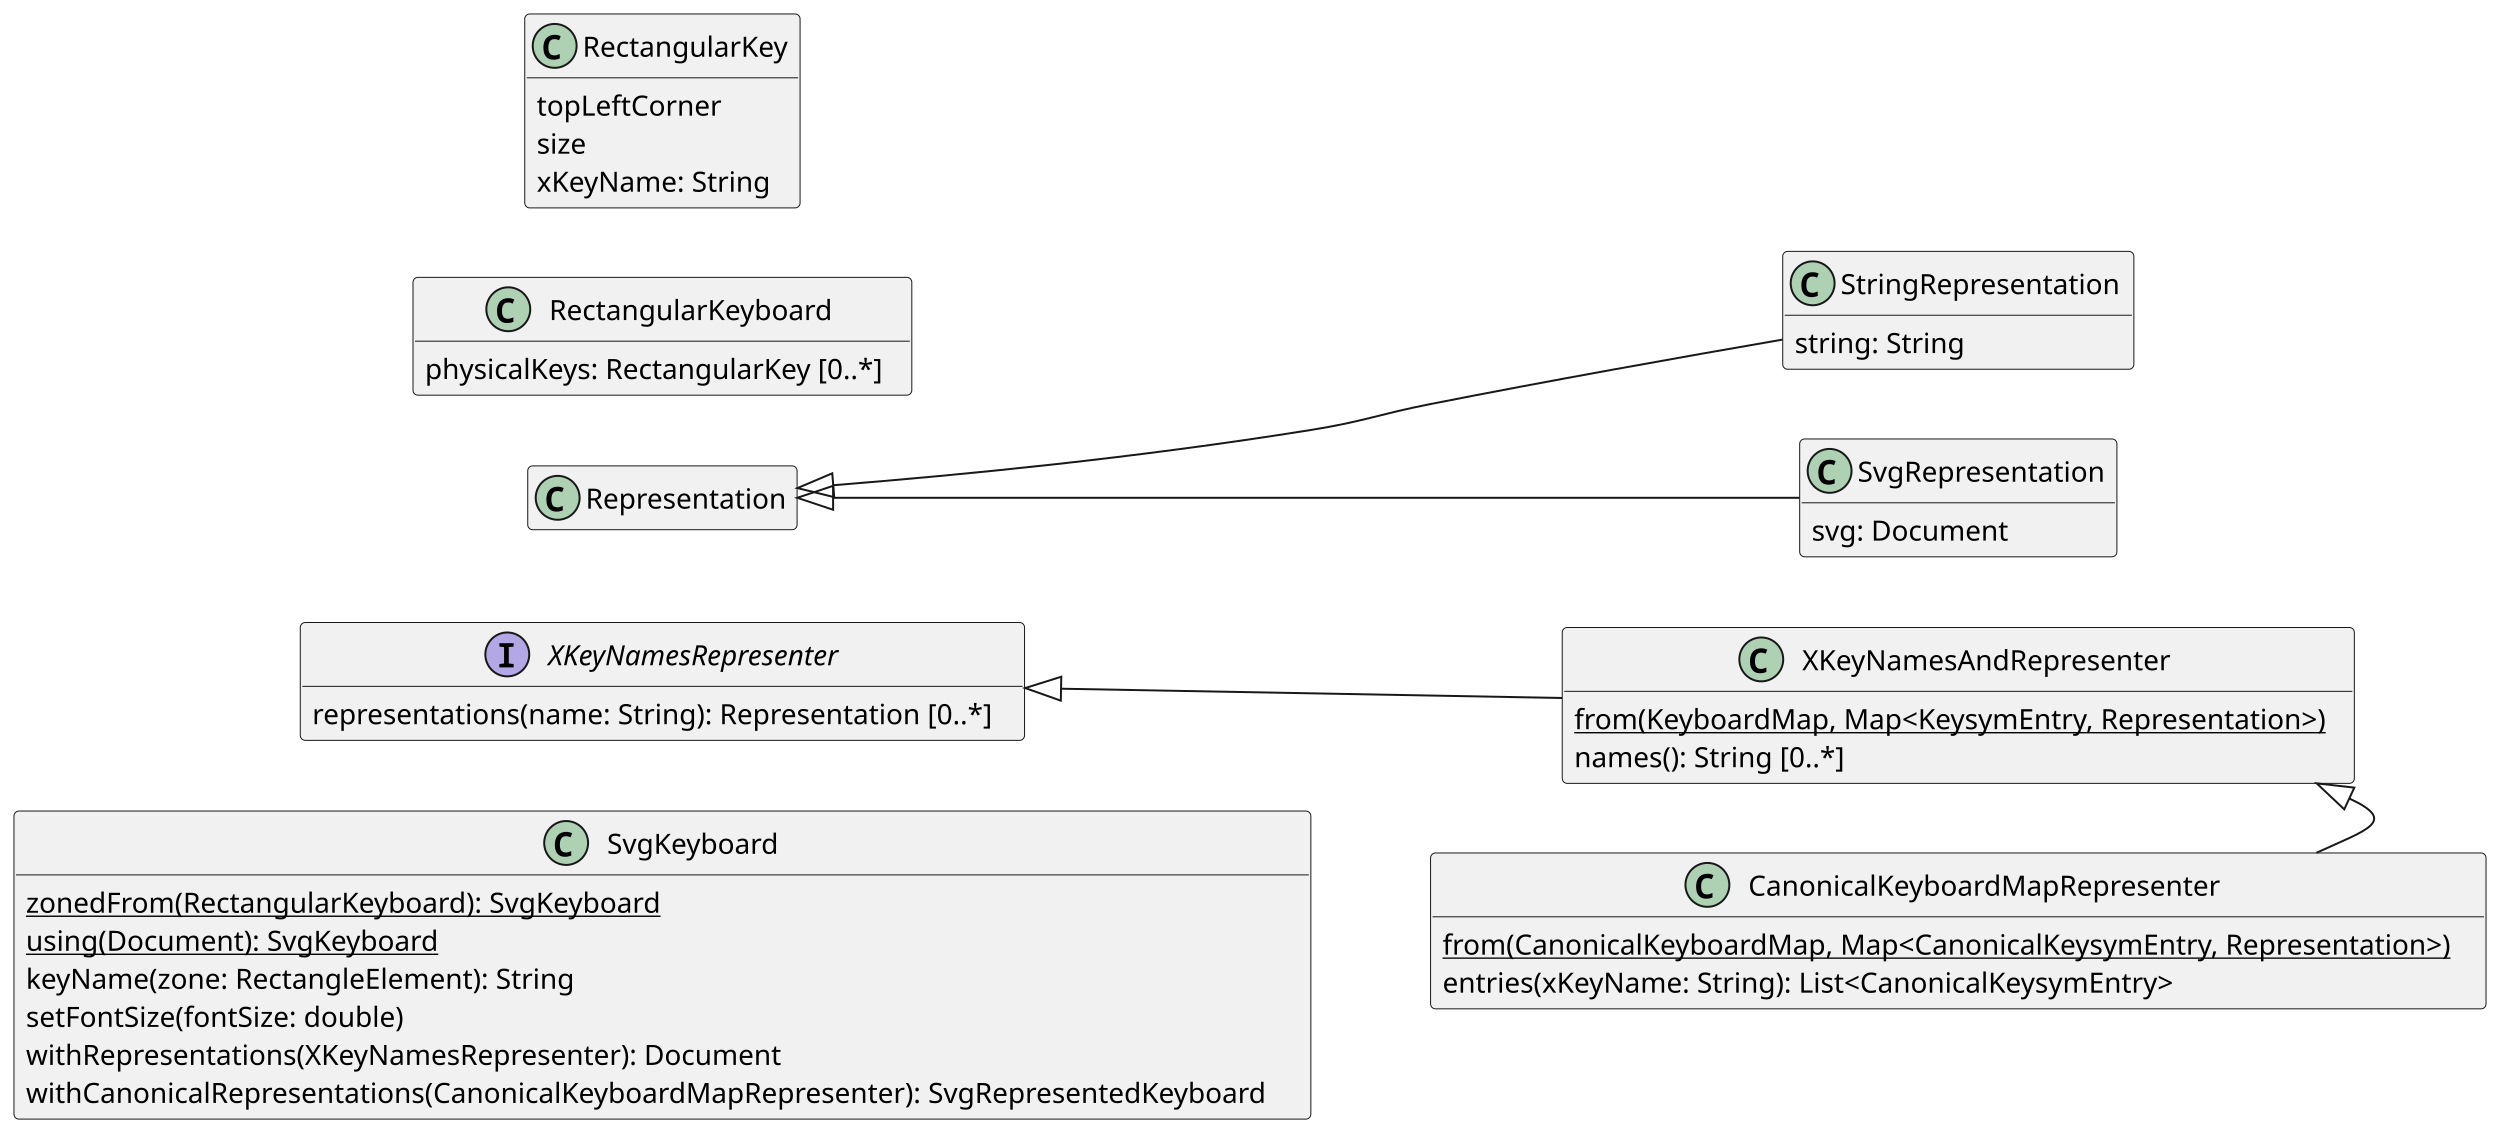
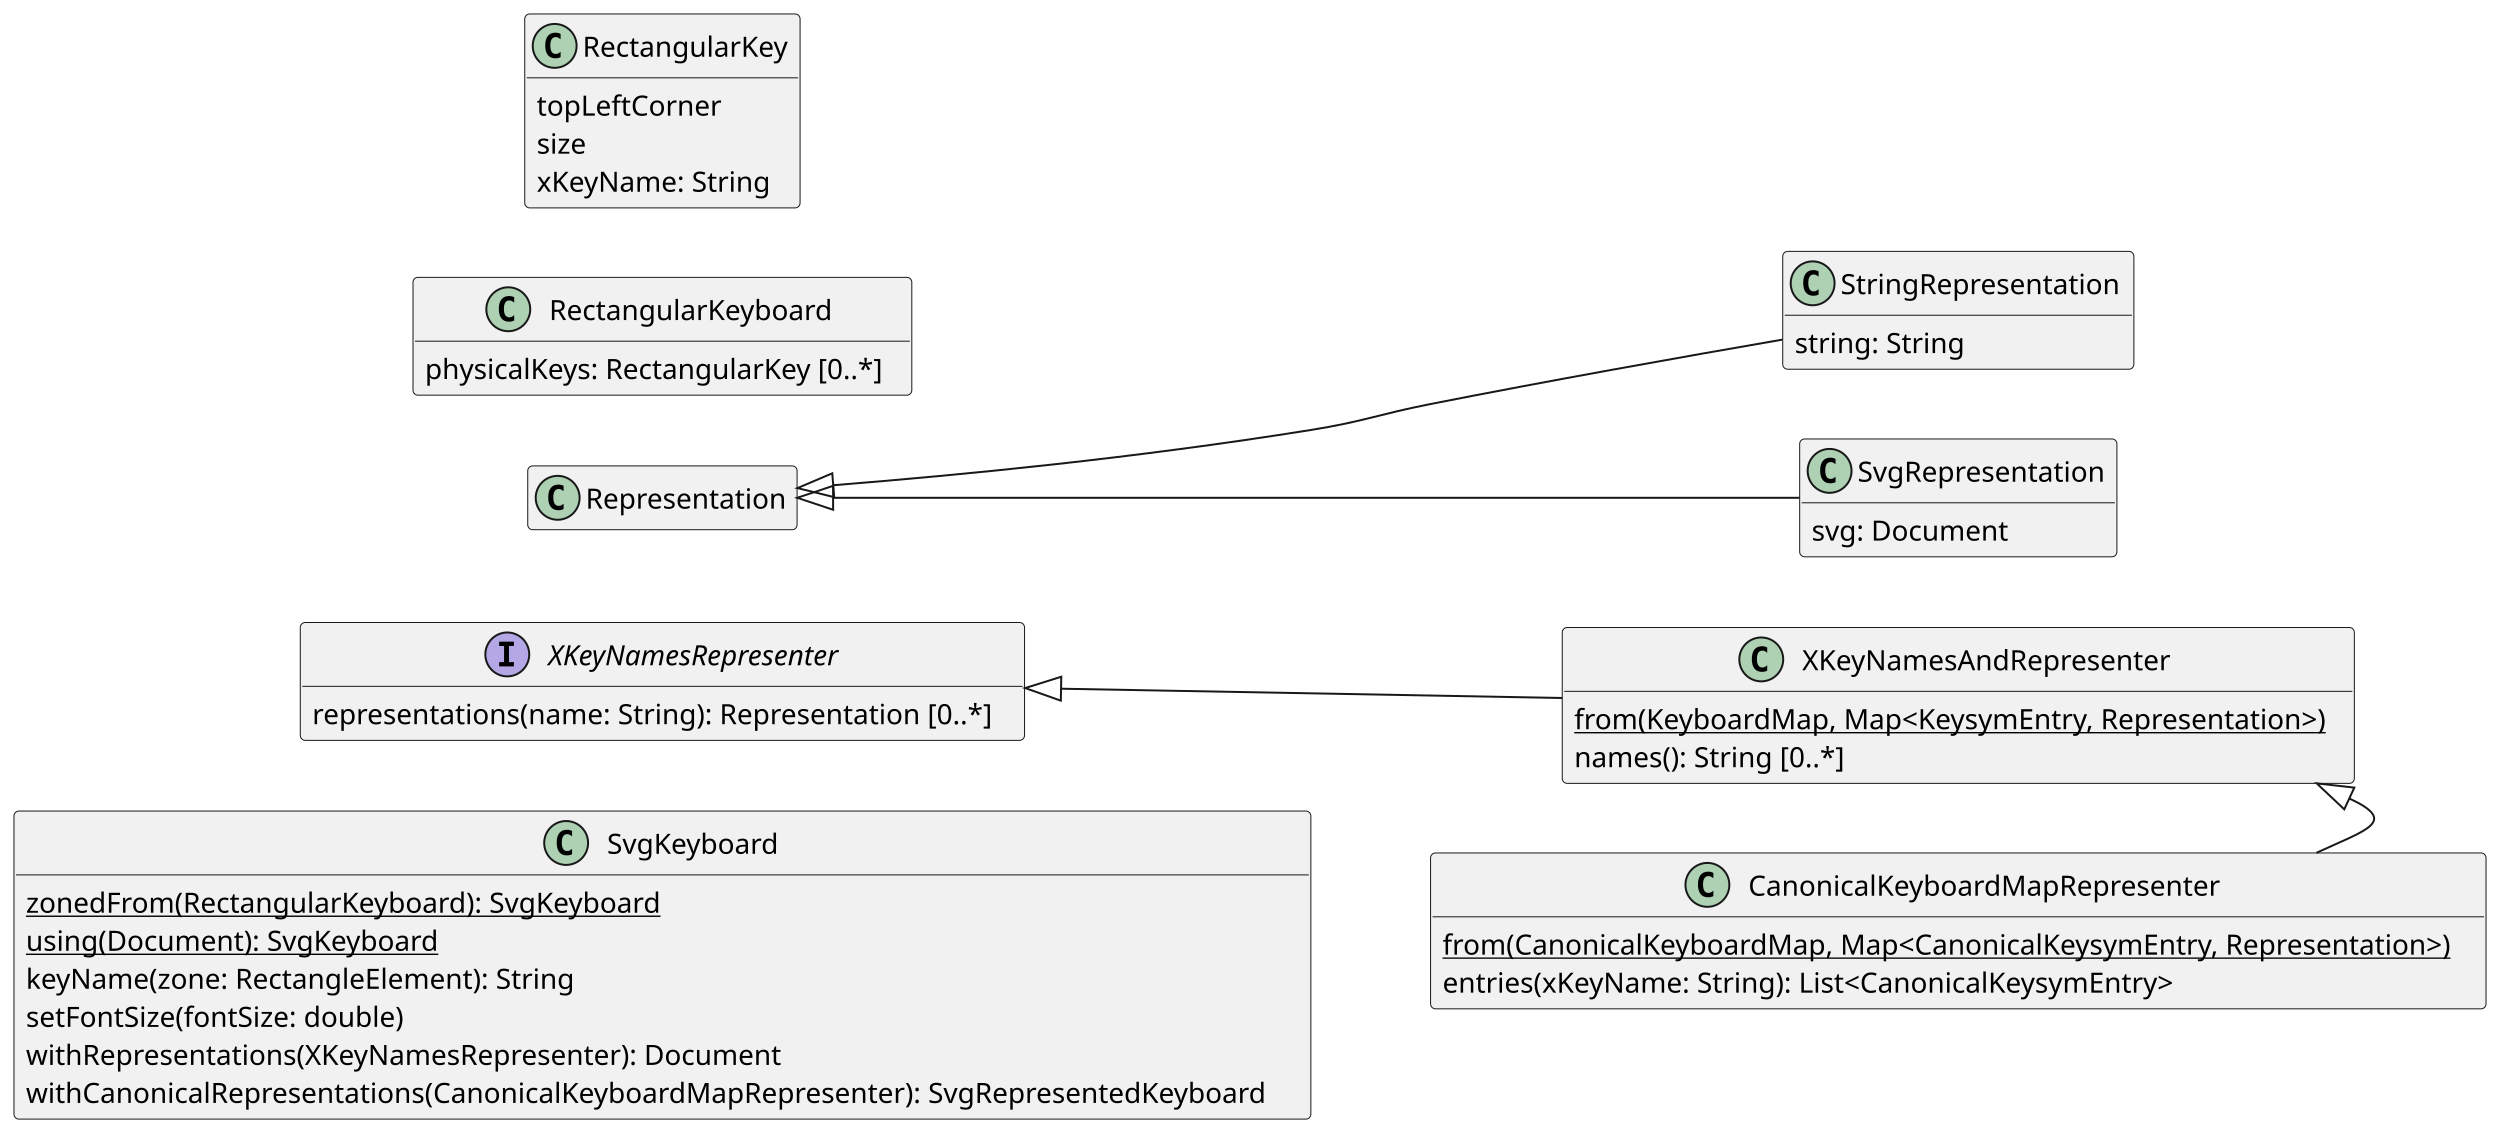
<svg xmlns="http://www.w3.org/2000/svg" contentStyleType="text/css" height="567px" preserveAspectRatio="none" style="width:1253px;height:567px;background:#FFFFFF;" version="1.1" viewBox="0 0 1253 567" width="1253px" zoomAndPan="magnify">
  <defs />
  <g>
    <g id="elem_Representation">
      <rect codeLine="4" fill="#F1F1F1" height="32" id="Representation" rx="2.5" ry="2.5" style="stroke:#181818;stroke-width:0.5;" width="135" x="264.5" y="233.5" />
      <ellipse cx="279.5" cy="249.5" fill="#ADD1B2" rx="11" ry="11" style="stroke:#181818;stroke-width:1.0;" />
-       <path d="M278.969,256.422 Q277.219,256.422 276.078,255.688 Q274.953,254.938 274.391,253.594 Q273.844,252.234 273.844,250.438 Q273.844,248.406 274.5,246.953 Q275.156,245.5 276.438,244.719 Q277.719,243.938 279.594,243.938 Q280.484,243.938 281.156,244.125 Q281.828,244.297 282.516,244.641 L281.703,246.656 Q281.078,246.344 280.531,246.219 Q280,246.094 279.516,246.094 Q278.344,246.094 277.641,246.625 Q276.938,247.156 276.641,248.109 Q276.344,249.062 276.344,250.328 Q276.344,252.344 277.062,253.312 Q277.781,254.266 279.375,254.266 Q279.969,254.266 280.594,254.109 Q281.219,253.953 282.047,253.578 L282.047,255.797 Q281.312,256.109 280.516,256.266 Q279.734,256.422 278.969,256.422 Z " fill="#000000" />
+       <path d="M282.469,255.141 Q281.891,255.438 281.25,255.578 Q280.609,255.734 279.906,255.734 Q277.406,255.734 276.078,254.094 Q274.766,252.438 274.766,249.312 Q274.766,246.188 276.078,244.531 Q277.406,242.875 279.906,242.875 Q280.609,242.875 281.25,243.031 Q281.906,243.188 282.469,243.484 L282.469,246.203 Q281.844,245.625 281.25,245.359 Q280.656,245.078 280.031,245.078 Q278.688,245.078 278,246.156 Q277.312,247.219 277.312,249.312 Q277.312,251.406 278,252.484 Q278.688,253.547 280.031,253.547 Q280.656,253.547 281.25,253.281 Q281.844,253 282.469,252.422 L282.469,255.141 Z " fill="#000000" />
      <text fill="#000000" font-family="sans-serif" font-size="14" lengthAdjust="spacing" textLength="103" x="293.5" y="254.932">Representation</text>
    </g>
    <g id="elem_StringRepresentation">
      <rect codeLine="6" fill="#F1F1F1" height="59.068" id="StringRepresentation" rx="2.5" ry="2.5" style="stroke:#181818;stroke-width:0.5;" width="176" x="893.5" y="126" />
      <ellipse cx="908.5" cy="142" fill="#ADD1B2" rx="11" ry="11" style="stroke:#181818;stroke-width:1.0;" />
-       <path d="M907.969,148.922 Q906.219,148.922 905.078,148.188 Q903.953,147.438 903.391,146.094 Q902.844,144.734 902.844,142.938 Q902.844,140.906 903.5,139.453 Q904.156,138 905.438,137.219 Q906.719,136.438 908.594,136.438 Q909.484,136.438 910.156,136.625 Q910.828,136.797 911.516,137.141 L910.703,139.156 Q910.078,138.844 909.531,138.719 Q909,138.594 908.516,138.594 Q907.344,138.594 906.641,139.125 Q905.938,139.656 905.641,140.609 Q905.344,141.562 905.344,142.828 Q905.344,144.844 906.062,145.812 Q906.781,146.766 908.375,146.766 Q908.969,146.766 909.594,146.609 Q910.219,146.453 911.047,146.078 L911.047,148.297 Q910.312,148.609 909.516,148.766 Q908.734,148.922 907.969,148.922 Z " fill="#000000" />
+       <path d="M911.469,147.641 Q910.891,147.938 910.25,148.078 Q909.609,148.234 908.906,148.234 Q906.406,148.234 905.078,146.594 Q903.766,144.938 903.766,141.812 Q903.766,138.688 905.078,137.031 Q906.406,135.375 908.906,135.375 Q909.609,135.375 910.25,135.531 Q910.906,135.688 911.469,135.984 L911.469,138.703 Q910.844,138.125 910.25,137.859 Q909.656,137.578 909.031,137.578 Q907.688,137.578 907,138.656 Q906.312,139.719 906.312,141.812 Q906.312,143.906 907,144.984 Q907.688,146.047 909.031,146.047 Q909.656,146.047 910.25,145.781 Q910.844,145.5 911.469,144.922 L911.469,147.641 Z " fill="#000000" />
      <text fill="#000000" font-family="sans-serif" font-size="14" lengthAdjust="spacing" textLength="144" x="922.5" y="147.432">StringRepresentation</text>
      <line style="stroke:#181818;stroke-width:0.5;" x1="894.5" x2="1068.5" y1="158" y2="158" />
      <text fill="#000000" font-family="sans-serif" font-size="14" lengthAdjust="spacing" textLength="89" x="899.5" y="176.966">string: String</text>
    </g>
    <g id="elem_SvgRepresentation">
      <rect codeLine="9" fill="#F1F1F1" height="59.068" id="SvgRepresentation" rx="2.5" ry="2.5" style="stroke:#181818;stroke-width:0.5;" width="159" x="902" y="220" />
      <ellipse cx="917" cy="236" fill="#ADD1B2" rx="11" ry="11" style="stroke:#181818;stroke-width:1.0;" />
-       <path d="M916.469,242.922 Q914.719,242.922 913.578,242.188 Q912.453,241.438 911.891,240.094 Q911.344,238.734 911.344,236.938 Q911.344,234.906 912,233.453 Q912.656,232 913.938,231.219 Q915.219,230.438 917.094,230.438 Q917.984,230.438 918.656,230.625 Q919.328,230.797 920.016,231.141 L919.203,233.156 Q918.578,232.844 918.031,232.719 Q917.5,232.594 917.016,232.594 Q915.844,232.594 915.141,233.125 Q914.438,233.656 914.141,234.609 Q913.844,235.562 913.844,236.828 Q913.844,238.844 914.562,239.812 Q915.281,240.766 916.875,240.766 Q917.469,240.766 918.094,240.609 Q918.719,240.453 919.547,240.078 L919.547,242.297 Q918.812,242.609 918.016,242.766 Q917.234,242.922 916.469,242.922 Z " fill="#000000" />
+       <path d="M919.969,241.641 Q919.391,241.938 918.75,242.078 Q918.109,242.234 917.406,242.234 Q914.906,242.234 913.578,240.594 Q912.266,238.938 912.266,235.812 Q912.266,232.688 913.578,231.031 Q914.906,229.375 917.406,229.375 Q918.109,229.375 918.75,229.531 Q919.406,229.688 919.969,229.984 L919.969,232.703 Q919.344,232.125 918.75,231.859 Q918.156,231.578 917.531,231.578 Q916.188,231.578 915.5,232.656 Q914.812,233.719 914.812,235.812 Q914.812,237.906 915.5,238.984 Q916.188,240.047 917.531,240.047 Q918.156,240.047 918.75,239.781 Q919.344,239.5 919.969,238.922 L919.969,241.641 Z " fill="#000000" />
      <text fill="#000000" font-family="sans-serif" font-size="14" lengthAdjust="spacing" textLength="127" x="931" y="241.432">SvgRepresentation</text>
      <line style="stroke:#181818;stroke-width:0.5;" x1="903" x2="1060" y1="252" y2="252" />
      <text fill="#000000" font-family="sans-serif" font-size="14" lengthAdjust="spacing" textLength="100" x="908" y="270.966">svg: Document</text>
    </g>
    <g id="elem_XKeyNamesRepresenter">
      <rect codeLine="15" fill="#F1F1F1" height="59.068" id="XKeyNamesRepresenter" rx="2.5" ry="2.5" style="stroke:#181818;stroke-width:0.5;" width="363" x="150.5" y="312" />
      <ellipse cx="254.25" cy="328" fill="#B4A7E5" rx="11" ry="11" style="stroke:#181818;stroke-width:1.0;" />
-       <path d="M250.281,334.5 L250.281,332.797 L252.641,332.531 L252.641,324.328 L250.281,324.062 L250.281,322.359 L257.422,322.359 L257.422,324.062 L255,324.328 L255,332.531 L257.422,332.797 L257.422,334.5 L250.281,334.5 Z " fill="#000000" />
+       <path d="M250.172,323.766 L250.172,321.609 L257.562,321.609 L257.562,323.766 L255.094,323.766 L255.094,331.844 L257.562,331.844 L257.562,334 L250.172,334 L250.172,331.844 L252.641,331.844 L252.641,323.766 L250.172,323.766 Z " fill="#000000" />
      <text fill="#000000" font-family="sans-serif" font-size="14" font-style="italic" lengthAdjust="spacing" textLength="147" x="274.75" y="333.432">XKeyNamesRepresenter</text>
      <line style="stroke:#181818;stroke-width:0.5;" x1="151.5" x2="512.5" y1="344" y2="344" />
      <text fill="#000000" font-family="sans-serif" font-size="14" lengthAdjust="spacing" textLength="351" x="156.5" y="362.966">representations(name: String): Representation [0..*]</text>
    </g>
    <g id="elem_XKeyNamesAndRepresenter">
      <rect codeLine="19" fill="#F1F1F1" height="78.136" id="XKeyNamesAndRepresenter" rx="2.5" ry="2.5" style="stroke:#181818;stroke-width:0.5;" width="397" x="783" y="314.5" />
      <ellipse cx="882.75" cy="330.5" fill="#ADD1B2" rx="11" ry="11" style="stroke:#181818;stroke-width:1.0;" />
-       <path d="M882.219,337.422 Q880.469,337.422 879.328,336.688 Q878.203,335.938 877.641,334.594 Q877.094,333.234 877.094,331.438 Q877.094,329.406 877.75,327.953 Q878.406,326.5 879.688,325.719 Q880.969,324.938 882.844,324.938 Q883.734,324.938 884.406,325.125 Q885.078,325.297 885.766,325.641 L884.953,327.656 Q884.328,327.344 883.781,327.219 Q883.25,327.094 882.766,327.094 Q881.594,327.094 880.891,327.625 Q880.188,328.156 879.891,329.109 Q879.594,330.062 879.594,331.328 Q879.594,333.344 880.312,334.312 Q881.031,335.266 882.625,335.266 Q883.219,335.266 883.844,335.109 Q884.469,334.953 885.297,334.578 L885.297,336.797 Q884.562,337.109 883.766,337.266 Q882.984,337.422 882.219,337.422 Z " fill="#000000" />
+       <path d="M885.719,336.141 Q885.141,336.438 884.5,336.578 Q883.859,336.734 883.156,336.734 Q880.656,336.734 879.328,335.094 Q878.016,333.438 878.016,330.312 Q878.016,327.188 879.328,325.531 Q880.656,323.875 883.156,323.875 Q883.859,323.875 884.5,324.031 Q885.156,324.188 885.719,324.484 L885.719,327.203 Q885.094,326.625 884.5,326.359 Q883.906,326.078 883.281,326.078 Q881.938,326.078 881.25,327.156 Q880.562,328.219 880.562,330.312 Q880.562,332.406 881.25,333.484 Q881.938,334.547 883.281,334.547 Q883.906,334.547 884.5,334.281 Q885.094,334 885.719,333.422 L885.719,336.141 Z " fill="#000000" />
      <text fill="#000000" font-family="sans-serif" font-size="14" lengthAdjust="spacing" textLength="189" x="903.25" y="335.932">XKeyNamesAndRepresenter</text>
      <line style="stroke:#181818;stroke-width:0.5;" x1="784" x2="1179" y1="346.5" y2="346.5" />
      <text fill="#000000" font-family="sans-serif" font-size="14" lengthAdjust="spacing" text-decoration="underline" textLength="385" x="789" y="365.466">from(KeyboardMap, Map&lt;KeysymEntry, Representation&gt;)</text>
      <text fill="#000000" font-family="sans-serif" font-size="14" lengthAdjust="spacing" textLength="140" x="789" y="384.534">names(): String [0..*]</text>
    </g>
    <g id="elem_CanonicalKeyboardMapRepresenter">
      <rect codeLine="25" fill="#F1F1F1" height="78.136" id="CanonicalKeyboardMapRepresenter" rx="2.5" ry="2.5" style="stroke:#181818;stroke-width:0.5;" width="529" x="717" y="427.5" />
      <ellipse cx="855.75" cy="443.5" fill="#ADD1B2" rx="11" ry="11" style="stroke:#181818;stroke-width:1.0;" />
-       <path d="M855.219,450.422 Q853.469,450.422 852.328,449.688 Q851.203,448.938 850.641,447.594 Q850.094,446.234 850.094,444.438 Q850.094,442.406 850.75,440.953 Q851.406,439.5 852.688,438.719 Q853.969,437.938 855.844,437.938 Q856.734,437.938 857.406,438.125 Q858.078,438.297 858.766,438.641 L857.953,440.656 Q857.328,440.344 856.781,440.219 Q856.25,440.094 855.766,440.094 Q854.594,440.094 853.891,440.625 Q853.188,441.156 852.891,442.109 Q852.594,443.062 852.594,444.328 Q852.594,446.344 853.312,447.312 Q854.031,448.266 855.625,448.266 Q856.219,448.266 856.844,448.109 Q857.469,447.953 858.297,447.578 L858.297,449.797 Q857.562,450.109 856.766,450.266 Q855.984,450.422 855.219,450.422 Z " fill="#000000" />
+       <path d="M858.719,449.141 Q858.141,449.438 857.5,449.578 Q856.859,449.734 856.156,449.734 Q853.656,449.734 852.328,448.094 Q851.016,446.438 851.016,443.312 Q851.016,440.188 852.328,438.531 Q853.656,436.875 856.156,436.875 Q856.859,436.875 857.5,437.031 Q858.156,437.188 858.719,437.484 L858.719,440.203 Q858.094,439.625 857.5,439.359 Q856.906,439.078 856.281,439.078 Q854.938,439.078 854.25,440.156 Q853.562,441.219 853.562,443.312 Q853.562,445.406 854.25,446.484 Q854.938,447.547 856.281,447.547 Q856.906,447.547 857.5,447.281 Q858.094,447 858.719,446.422 L858.719,449.141 Z " fill="#000000" />
      <text fill="#000000" font-family="sans-serif" font-size="14" lengthAdjust="spacing" textLength="243" x="876.25" y="448.932">CanonicalKeyboardMapRepresenter</text>
      <line style="stroke:#181818;stroke-width:0.5;" x1="718" x2="1245" y1="459.5" y2="459.5" />
      <text fill="#000000" font-family="sans-serif" font-size="14" lengthAdjust="spacing" text-decoration="underline" textLength="517" x="723" y="478.466">from(CanonicalKeyboardMap, Map&lt;CanonicalKeysymEntry, Representation&gt;)</text>
      <text fill="#000000" font-family="sans-serif" font-size="14" lengthAdjust="spacing" textLength="374" x="723" y="497.534">entries(xKeyName: String): List&lt;CanonicalKeysymEntry&gt;</text>
    </g>
    <g id="elem_RectangularKey">
      <rect codeLine="31" fill="#F1F1F1" height="97.204" id="RectangularKey" rx="2.5" ry="2.5" style="stroke:#181818;stroke-width:0.5;" width="138" x="263" y="7" />
      <ellipse cx="278" cy="23" fill="#ADD1B2" rx="11" ry="11" style="stroke:#181818;stroke-width:1.0;" />
-       <path d="M277.469,29.922 Q275.719,29.922 274.578,29.188 Q273.453,28.438 272.891,27.094 Q272.344,25.734 272.344,23.938 Q272.344,21.906 273,20.453 Q273.656,19 274.938,18.219 Q276.219,17.438 278.094,17.438 Q278.984,17.438 279.656,17.625 Q280.328,17.797 281.016,18.141 L280.203,20.156 Q279.578,19.844 279.031,19.719 Q278.5,19.594 278.016,19.594 Q276.844,19.594 276.141,20.125 Q275.438,20.656 275.141,21.609 Q274.844,22.562 274.844,23.828 Q274.844,25.844 275.562,26.812 Q276.281,27.766 277.875,27.766 Q278.469,27.766 279.094,27.609 Q279.719,27.453 280.547,27.078 L280.547,29.297 Q279.812,29.609 279.016,29.766 Q278.234,29.922 277.469,29.922 Z " fill="#000000" />
+       <path d="M280.969,28.641 Q280.391,28.938 279.75,29.078 Q279.109,29.234 278.406,29.234 Q275.906,29.234 274.578,27.594 Q273.266,25.938 273.266,22.812 Q273.266,19.688 274.578,18.031 Q275.906,16.375 278.406,16.375 Q279.109,16.375 279.75,16.531 Q280.406,16.688 280.969,16.984 L280.969,19.703 Q280.344,19.125 279.75,18.859 Q279.156,18.578 278.531,18.578 Q277.188,18.578 276.5,19.656 Q275.812,20.719 275.812,22.812 Q275.812,24.906 276.5,25.984 Q277.188,27.047 278.531,27.047 Q279.156,27.047 279.75,26.781 Q280.344,26.5 280.969,25.922 L280.969,28.641 Z " fill="#000000" />
      <text fill="#000000" font-family="sans-serif" font-size="14" lengthAdjust="spacing" textLength="106" x="292" y="28.432">RectangularKey</text>
      <line style="stroke:#181818;stroke-width:0.5;" x1="264" x2="400" y1="39" y2="39" />
      <text fill="#000000" font-family="sans-serif" font-size="14" lengthAdjust="spacing" textLength="93" x="269" y="57.966">topLeftCorner</text>
      <text fill="#000000" font-family="sans-serif" font-size="14" lengthAdjust="spacing" textLength="26" x="269" y="77.034">size</text>
      <text fill="#000000" font-family="sans-serif" font-size="14" lengthAdjust="spacing" textLength="120" x="269" y="96.102">xKeyName: String</text>
    </g>
    <g id="elem_RectangularKeyboard">
      <rect codeLine="37" fill="#F1F1F1" height="59.068" id="RectangularKeyboard" rx="2.5" ry="2.5" style="stroke:#181818;stroke-width:0.5;" width="250" x="207" y="139" />
      <ellipse cx="254.75" cy="155" fill="#ADD1B2" rx="11" ry="11" style="stroke:#181818;stroke-width:1.0;" />
-       <path d="M254.219,161.922 Q252.469,161.922 251.328,161.188 Q250.203,160.438 249.641,159.094 Q249.094,157.734 249.094,155.938 Q249.094,153.906 249.75,152.453 Q250.406,151 251.688,150.219 Q252.969,149.438 254.844,149.438 Q255.734,149.438 256.406,149.625 Q257.078,149.797 257.766,150.141 L256.953,152.156 Q256.328,151.844 255.781,151.719 Q255.25,151.594 254.766,151.594 Q253.594,151.594 252.891,152.125 Q252.188,152.656 251.891,153.609 Q251.594,154.562 251.594,155.828 Q251.594,157.844 252.312,158.812 Q253.031,159.766 254.625,159.766 Q255.219,159.766 255.844,159.609 Q256.469,159.453 257.297,159.078 L257.297,161.297 Q256.562,161.609 255.766,161.766 Q254.984,161.922 254.219,161.922 Z " fill="#000000" />
+       <path d="M257.719,160.641 Q257.141,160.938 256.5,161.078 Q255.859,161.234 255.156,161.234 Q252.656,161.234 251.328,159.594 Q250.016,157.938 250.016,154.812 Q250.016,151.688 251.328,150.031 Q252.656,148.375 255.156,148.375 Q255.859,148.375 256.5,148.531 Q257.156,148.688 257.719,148.984 L257.719,151.703 Q257.094,151.125 256.5,150.859 Q255.906,150.578 255.281,150.578 Q253.938,150.578 253.25,151.656 Q252.562,152.719 252.562,154.812 Q252.562,156.906 253.25,157.984 Q253.938,159.047 255.281,159.047 Q255.906,159.047 256.5,158.781 Q257.094,158.5 257.719,157.922 L257.719,160.641 Z " fill="#000000" />
      <text fill="#000000" font-family="sans-serif" font-size="14" lengthAdjust="spacing" textLength="146" x="275.25" y="160.432">RectangularKeyboard</text>
      <line style="stroke:#181818;stroke-width:0.5;" x1="208" x2="456" y1="171" y2="171" />
      <text fill="#000000" font-family="sans-serif" font-size="14" lengthAdjust="spacing" textLength="238" x="213" y="189.966">physicalKeys: RectangularKey [0..*]</text>
    </g>
    <g id="elem_SvgKeyboard">
      <rect codeLine="41" fill="#F1F1F1" height="154.407" id="SvgKeyboard" rx="2.5" ry="2.5" style="stroke:#181818;stroke-width:0.5;" width="650" x="7" y="406.5" />
      <ellipse cx="283.75" cy="422.5" fill="#ADD1B2" rx="11" ry="11" style="stroke:#181818;stroke-width:1.0;" />
-       <path d="M283.219,429.422 Q281.469,429.422 280.328,428.688 Q279.203,427.938 278.641,426.594 Q278.094,425.234 278.094,423.438 Q278.094,421.406 278.75,419.953 Q279.406,418.5 280.688,417.719 Q281.969,416.938 283.844,416.938 Q284.734,416.938 285.406,417.125 Q286.078,417.297 286.766,417.641 L285.953,419.656 Q285.328,419.344 284.781,419.219 Q284.25,419.094 283.766,419.094 Q282.594,419.094 281.891,419.625 Q281.188,420.156 280.891,421.109 Q280.594,422.062 280.594,423.328 Q280.594,425.344 281.312,426.312 Q282.031,427.266 283.625,427.266 Q284.219,427.266 284.844,427.109 Q285.469,426.953 286.297,426.578 L286.297,428.797 Q285.562,429.109 284.766,429.266 Q283.984,429.422 283.219,429.422 Z " fill="#000000" />
+       <path d="M286.719,428.141 Q286.141,428.438 285.5,428.578 Q284.859,428.734 284.156,428.734 Q281.656,428.734 280.328,427.094 Q279.016,425.438 279.016,422.312 Q279.016,419.188 280.328,417.531 Q281.656,415.875 284.156,415.875 Q284.859,415.875 285.5,416.031 Q286.156,416.188 286.719,416.484 L286.719,419.203 Q286.094,418.625 285.5,418.359 Q284.906,418.078 284.281,418.078 Q282.938,418.078 282.25,419.156 Q281.562,420.219 281.562,422.312 Q281.562,424.406 282.25,425.484 Q282.938,426.547 284.281,426.547 Q284.906,426.547 285.5,426.281 Q286.094,426 286.719,425.422 L286.719,428.141 Z " fill="#000000" />
      <text fill="#000000" font-family="sans-serif" font-size="14" lengthAdjust="spacing" textLength="88" x="304.25" y="427.932">SvgKeyboard</text>
      <line style="stroke:#181818;stroke-width:0.5;" x1="8" x2="656" y1="438.5" y2="438.5" />
      <text fill="#000000" font-family="sans-serif" font-size="14" lengthAdjust="spacing" text-decoration="underline" textLength="325" x="13" y="457.466">zonedFrom(RectangularKeyboard): SvgKeyboard</text>
      <text fill="#000000" font-family="sans-serif" font-size="14" lengthAdjust="spacing" text-decoration="underline" textLength="211" x="13" y="476.534">using(Document): SvgKeyboard</text>
      <text fill="#000000" font-family="sans-serif" font-size="14" lengthAdjust="spacing" textLength="281" x="13" y="495.602">keyName(zone: RectangleElement): String</text>
      <text fill="#000000" font-family="sans-serif" font-size="14" lengthAdjust="spacing" textLength="193" x="13" y="514.67">setFontSize(fontSize: double)</text>
      <text fill="#000000" font-family="sans-serif" font-size="14" lengthAdjust="spacing" textLength="386" x="13" y="533.738">withRepresentations(XKeyNamesRepresenter): Document</text>
      <text fill="#000000" font-family="sans-serif" font-size="14" lengthAdjust="spacing" textLength="638" x="13" y="552.806">withCanonicalRepresentations(CanonicalKeyboardMapRepresenter): SvgRepresentedKeyboard</text>
    </g>
    <g id="link_Representation_StringRepresentation">
      <path codeLine="12" d="M417.612,243.193 C483.322,237.893 568.48,229.69 657,215.5 C683.94,211.18 690.23,207.79 717,202.5 C775.7,190.91 842,179.09 893.41,170.2 " fill="none" id="Representation-backto-StringRepresentation" style="stroke:#181818;stroke-width:1.0;" />
      <polygon fill="none" points="399.67,244.64,418.094,249.173,417.129,237.212,399.67,244.64" style="stroke:#181818;stroke-width:1.0;" />
    </g>
    <g id="link_Representation_SvgRepresentation">
      <path codeLine="13" d="M417.55,249.5 C537.93,249.5 773.24,249.5 901.91,249.5 " fill="none" id="Representation-backto-SvgRepresentation" style="stroke:#181818;stroke-width:1.0;" />
      <polygon fill="none" points="399.55,249.5,417.55,255.5,417.55,243.5,399.55,249.5" style="stroke:#181818;stroke-width:1.0;" />
    </g>
    <g id="link_XKeyNamesRepresenter_XKeyNamesAndRepresenter">
      <path codeLine="23" d="M531.797,345.183 C615.507,346.733 697.19,348.25 782.89,349.84 " fill="none" id="XKeyNamesRepresenter-backto-XKeyNamesAndRepresenter" style="stroke:#181818;stroke-width:1.0;" />
      <polygon fill="none" points="513.8,344.85,531.686,351.182,531.908,339.184,513.8,344.85" style="stroke:#181818;stroke-width:1.0;" />
    </g>
    <g id="link_XKeyNamesAndRepresenter_CanonicalKeyboardMapRepresenter">
      <path codeLine="29" d="M1177.463,400.196 C1202.503,411.796 1186.12,415.83 1160.98,427.44 " fill="none" id="XKeyNamesAndRepresenter-backto-CanonicalKeyboardMapRepresenter" style="stroke:#181818;stroke-width:1.0;" />
      <polygon fill="none" points="1161.13,392.63,1174.94,405.64,1179.985,394.752,1161.13,392.63" style="stroke:#181818;stroke-width:1.0;" />
    </g>
  </g>
</svg>
